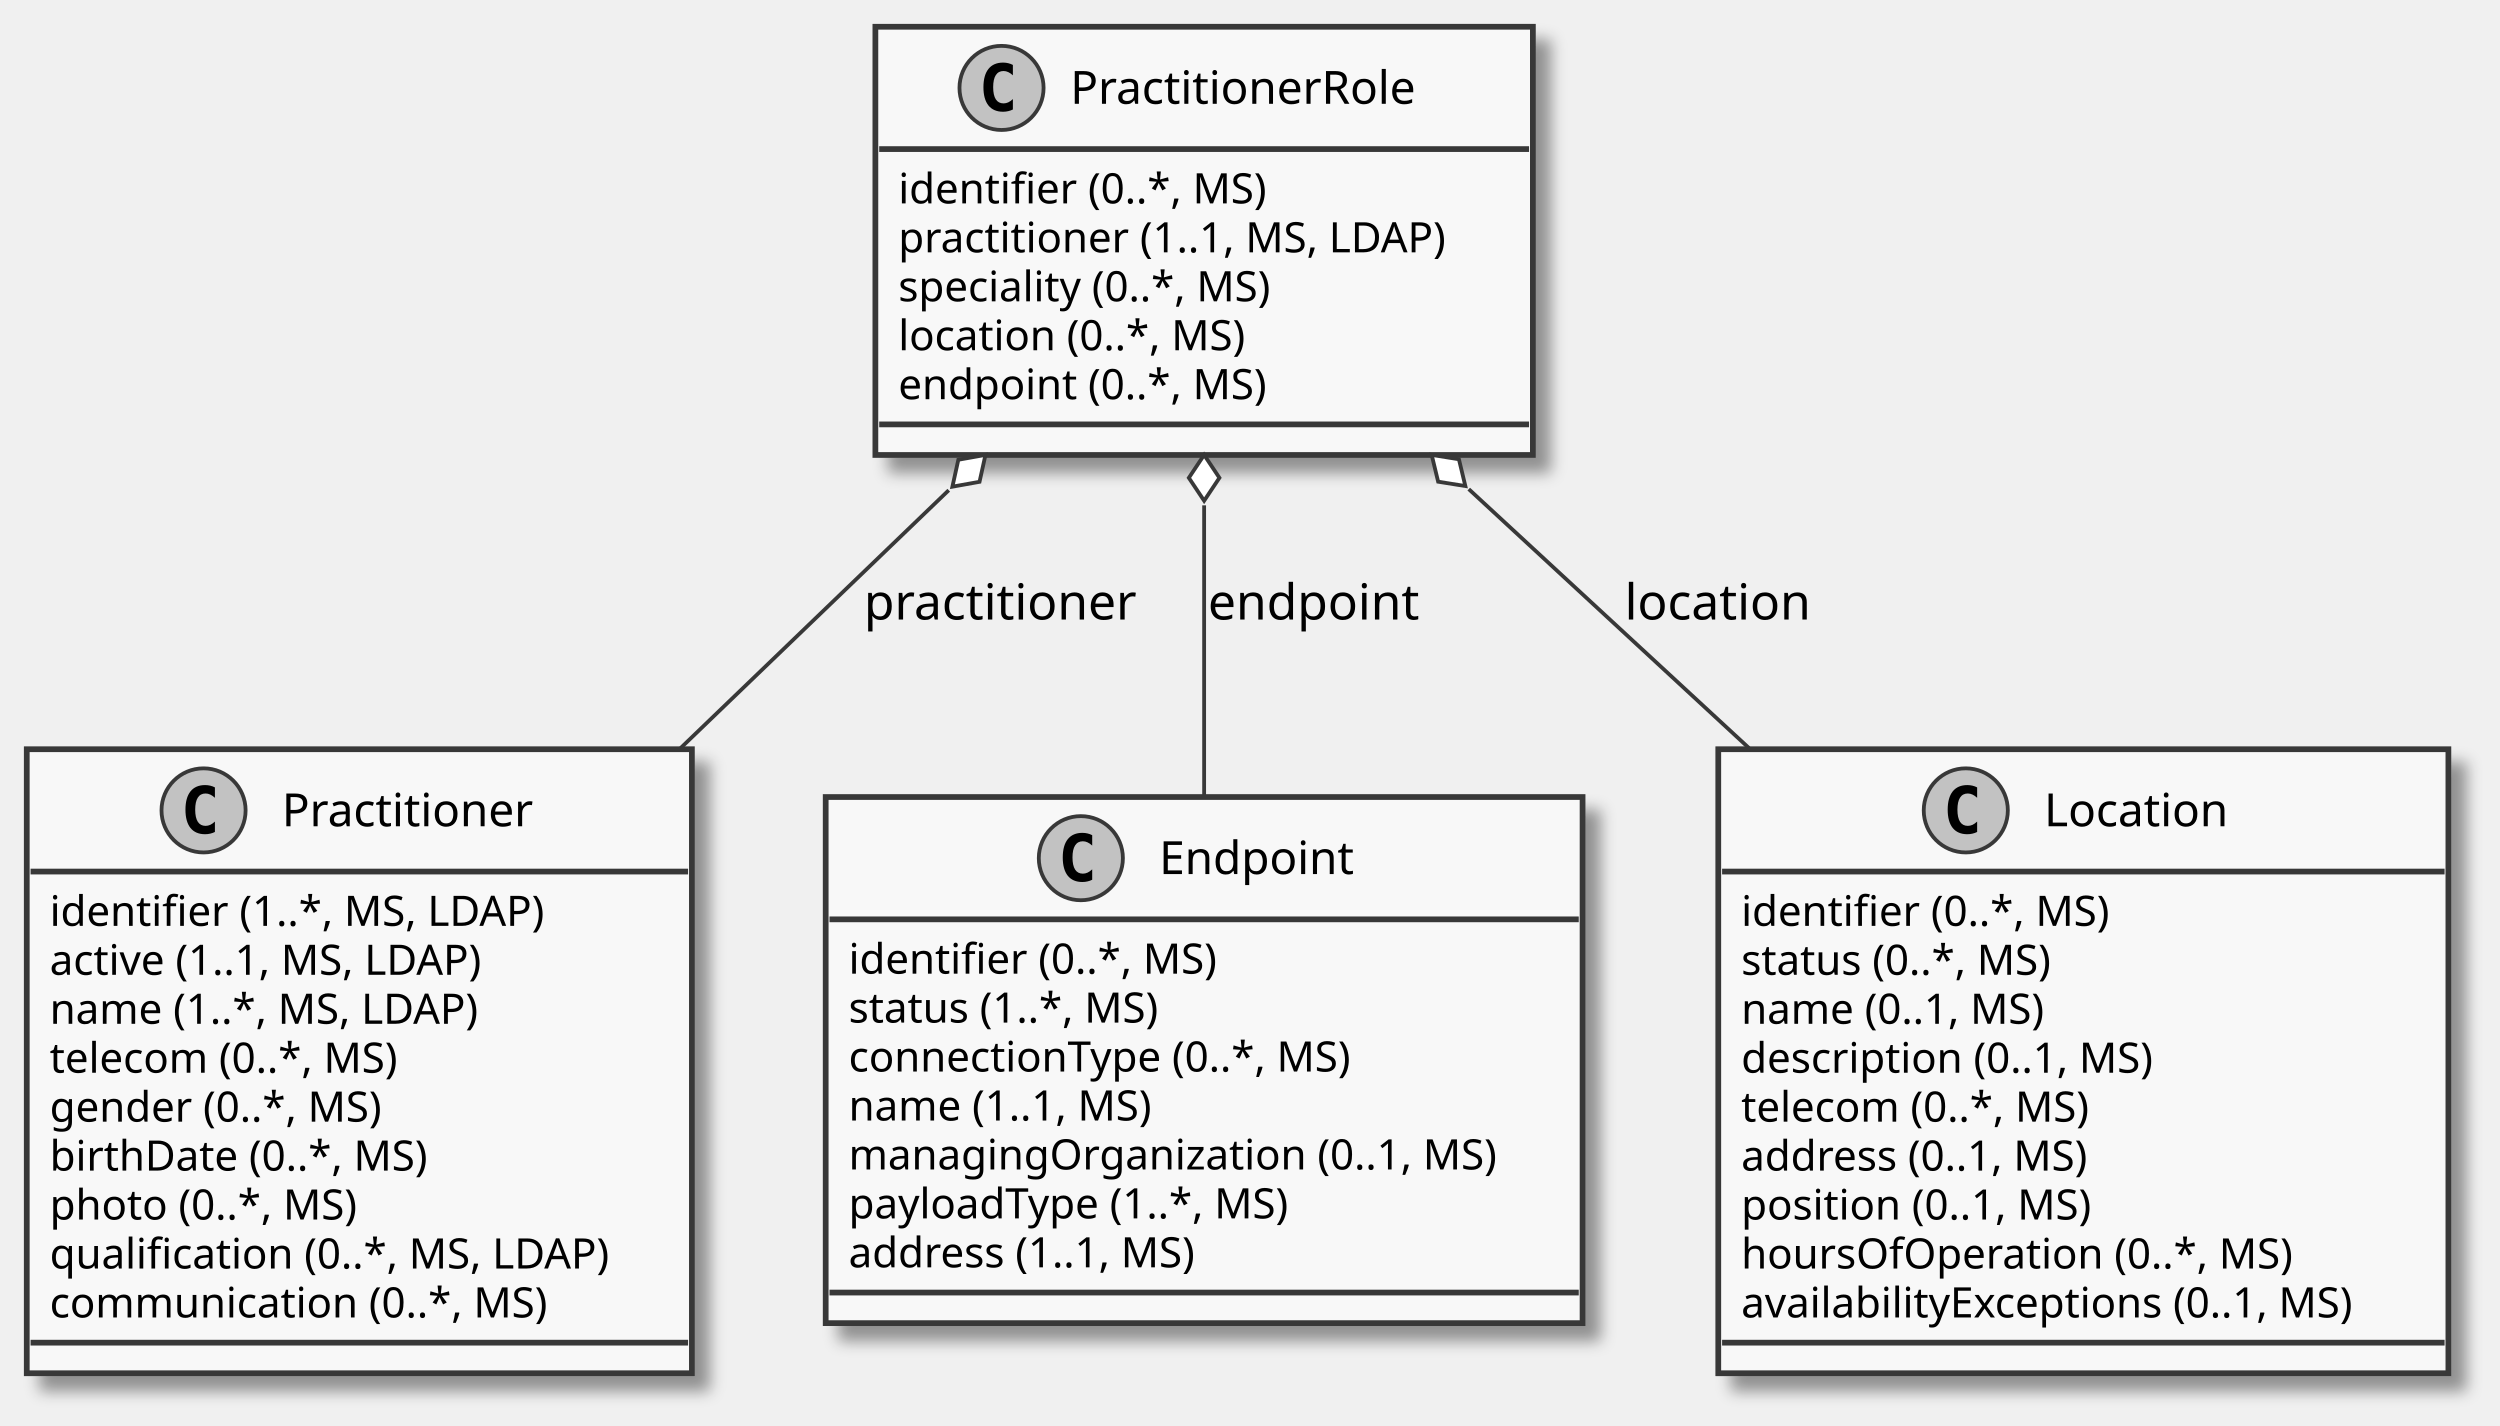
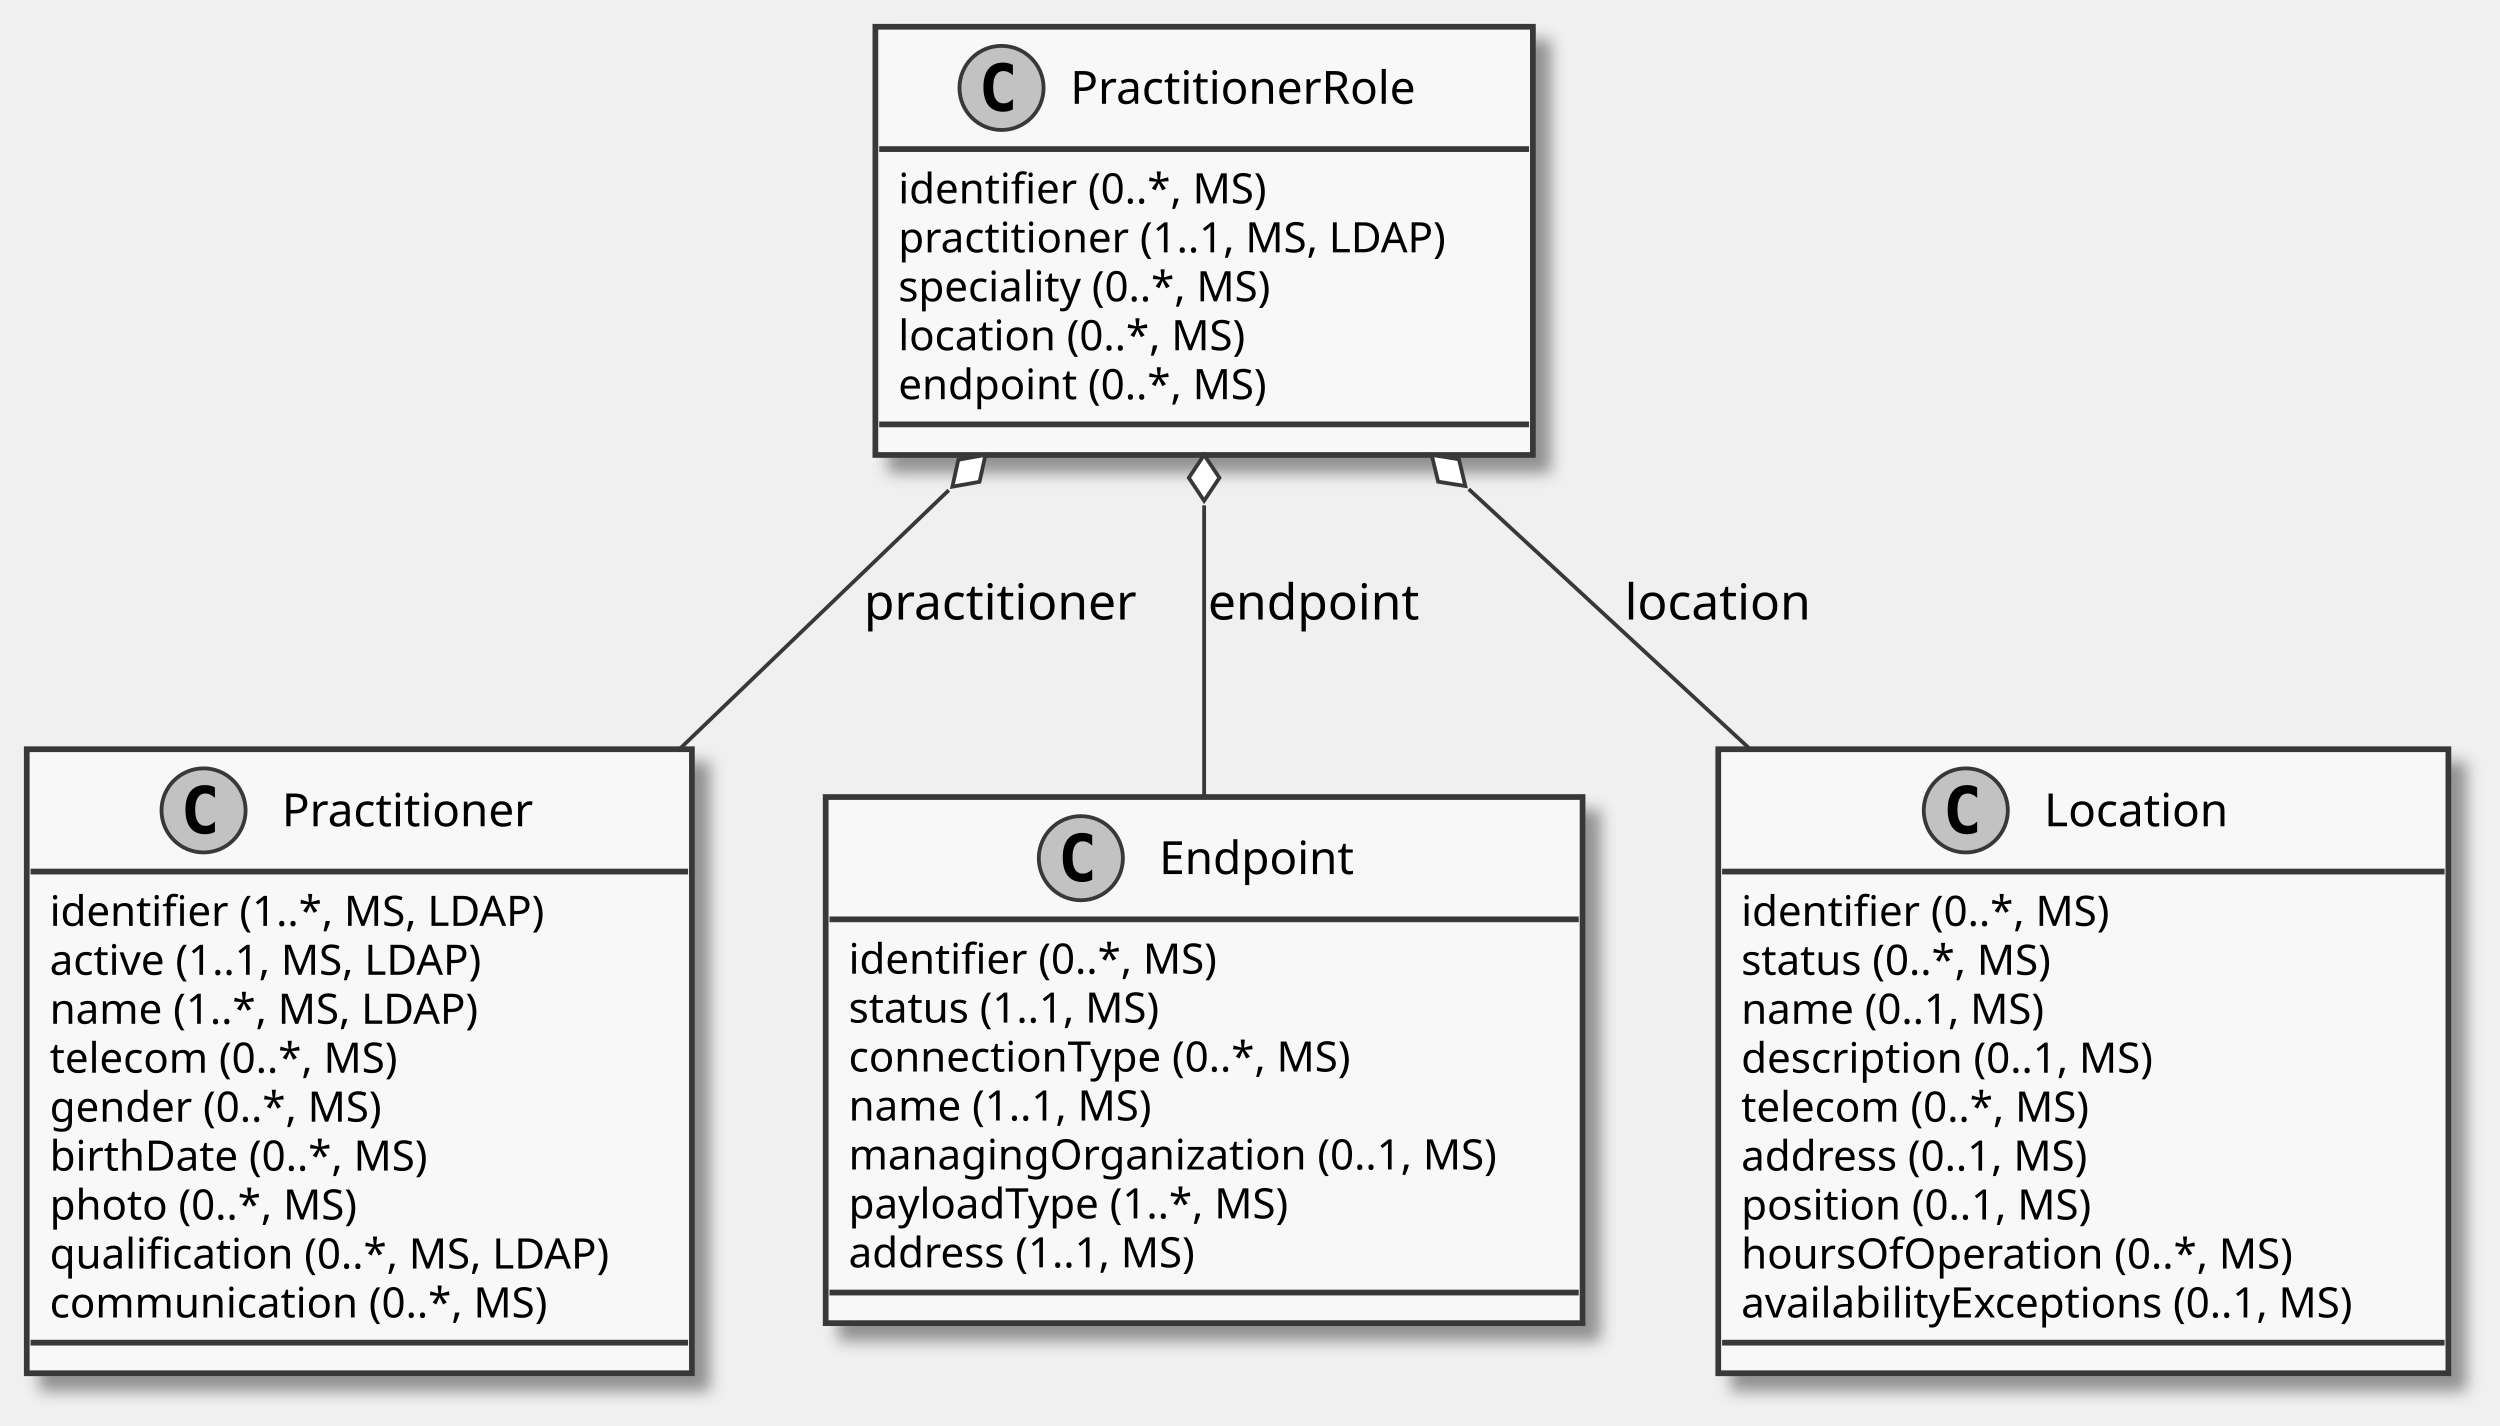
<svg xmlns="http://www.w3.org/2000/svg" contentScriptType="application/ecmascript" contentStyleType="text/css" height="373px" preserveAspectRatio="none" style="width:654px;height:373px;background:#FFFFFF;" version="1.1" viewBox="0 0 654 373" width="654px" zoomAndPan="magnify">
  <defs>
-     <filter height="300%" id="fr4grd7q16yw2" width="300%" x="-1" y="-1">
+     <filter height="300%" id="f18afpvtl7ohgp" width="300%" x="-1" y="-1">
      <feGaussianBlur result="blurOut" stdDeviation="2.0" />
      <feColorMatrix in="blurOut" result="blurOut2" type="matrix" values="0 0 0 0 0 0 0 0 0 0 0 0 0 0 0 0 0 0 .4 0" />
      <feOffset dx="4.0" dy="4.0" in="blurOut2" result="blurOut3" />
      <feBlend in="SourceGraphic" in2="blurOut3" mode="normal" />
    </filter>
  </defs>
  <g>
-     <rect codeLine="2" fill="#F8F8F8" filter="url(#fr4grd7q16yw2)" height="112.023" id="PractitionerRole" style="stroke:#383838;stroke-width:1.5;" width="172" x="229" y="7" />
+     <rect codeLine="2" fill="#F8F8F8" filter="url(#f18afpvtl7ohgp)" height="112.023" id="PractitionerRole" style="stroke:#383838;stroke-width:1.5;" width="172" x="229" y="7" />
    <ellipse cx="262" cy="23" fill="#C2C2C2" rx="11" ry="11" style="stroke:#383838;stroke-width:1.0;" />
    <path d="M264.969,28.641 Q264.391,28.938 263.75,29.078 Q263.109,29.234 262.406,29.234 Q259.906,29.234 258.578,27.594 Q257.266,25.938 257.266,22.812 Q257.266,19.688 258.578,18.031 Q259.906,16.375 262.406,16.375 Q263.109,16.375 263.75,16.531 Q264.406,16.688 264.969,16.984 L264.969,19.703 Q264.344,19.125 263.75,18.859 Q263.156,18.578 262.531,18.578 Q261.188,18.578 260.5,19.656 Q259.812,20.719 259.812,22.812 Q259.812,24.906 260.5,25.984 Q261.188,27.047 262.531,27.047 Q263.156,27.047 263.75,26.781 Q264.344,26.5 264.969,25.922 L264.969,28.641 Z " fill="#000000" />
    <text fill="#000000" font-family="sans-serif" font-size="12" lengthAdjust="spacing" textLength="100" x="280" y="27.154">PractitionerRole</text>
    <line style="stroke:#383838;stroke-width:1.5;" x1="230" x2="400" y1="39" y2="39" />
    <text fill="#000000" font-family="sans-serif" font-size="11" lengthAdjust="spacing" textLength="108" x="235" y="53.21">identifier (0..*, MS)</text>
    <text fill="#000000" font-family="sans-serif" font-size="11" lengthAdjust="spacing" textLength="160" x="235" y="66.015">practitioner (1..1, MS, LDAP)</text>
    <text fill="#000000" font-family="sans-serif" font-size="11" lengthAdjust="spacing" textLength="111" x="235" y="78.82">speciality (0..*, MS)</text>
    <text fill="#000000" font-family="sans-serif" font-size="11" lengthAdjust="spacing" textLength="102" x="235" y="91.624">location (0..*, MS)</text>
    <text fill="#000000" font-family="sans-serif" font-size="11" lengthAdjust="spacing" textLength="107" x="235" y="104.429">endpoint (0..*, MS)</text>
    <line style="stroke:#383838;stroke-width:1.5;" x1="230" x2="400" y1="111.023" y2="111.023" />
-     <rect codeLine="9" fill="#F8F8F8" filter="url(#fr4grd7q16yw2)" height="163.242" id="Practitioner" style="stroke:#383838;stroke-width:1.5;" width="174" x="7" y="196" />
+     <rect codeLine="9" fill="#F8F8F8" filter="url(#f18afpvtl7ohgp)" height="163.242" id="Practitioner" style="stroke:#383838;stroke-width:1.5;" width="174" x="7" y="196" />
    <ellipse cx="53.25" cy="212" fill="#C2C2C2" rx="11" ry="11" style="stroke:#383838;stroke-width:1.0;" />
    <path d="M56.219,217.641 Q55.641,217.938 55,218.078 Q54.359,218.234 53.656,218.234 Q51.156,218.234 49.828,216.594 Q48.516,214.938 48.516,211.812 Q48.516,208.688 49.828,207.031 Q51.156,205.375 53.656,205.375 Q54.359,205.375 55,205.531 Q55.656,205.688 56.219,205.984 L56.219,208.703 Q55.594,208.125 55,207.859 Q54.406,207.578 53.781,207.578 Q52.438,207.578 51.75,208.656 Q51.062,209.719 51.062,211.812 Q51.062,213.906 51.75,214.984 Q52.438,216.047 53.781,216.047 Q54.406,216.047 55,215.781 Q55.594,215.5 56.219,214.922 L56.219,217.641 Z " fill="#000000" />
    <text fill="#000000" font-family="sans-serif" font-size="12" lengthAdjust="spacing" textLength="73" x="73.75" y="216.154">Practitioner</text>
    <line style="stroke:#383838;stroke-width:1.5;" x1="8" x2="180" y1="228" y2="228" />
    <text fill="#000000" font-family="sans-serif" font-size="11" lengthAdjust="spacing" textLength="144" x="13" y="242.21">identifier (1..*, MS, LDAP)</text>
    <text fill="#000000" font-family="sans-serif" font-size="11" lengthAdjust="spacing" textLength="128" x="13" y="255.015">active (1..1, MS, LDAP)</text>
    <text fill="#000000" font-family="sans-serif" font-size="11" lengthAdjust="spacing" textLength="126" x="13" y="267.82">name (1..*, MS, LDAP)</text>
    <text fill="#000000" font-family="sans-serif" font-size="11" lengthAdjust="spacing" textLength="103" x="13" y="280.625">telecom (0..*, MS)</text>
    <text fill="#000000" font-family="sans-serif" font-size="11" lengthAdjust="spacing" textLength="98" x="13" y="293.429">gender (0..*, MS)</text>
    <text fill="#000000" font-family="sans-serif" font-size="11" lengthAdjust="spacing" textLength="110" x="13" y="306.234">birthDate (0..*, MS)</text>
    <text fill="#000000" font-family="sans-serif" font-size="11" lengthAdjust="spacing" textLength="90" x="13" y="319.039">photo (0..*, MS)</text>
    <text fill="#000000" font-family="sans-serif" font-size="11" lengthAdjust="spacing" textLength="162" x="13" y="331.843">qualification (0..*, MS, LDAP)</text>
    <text fill="#000000" font-family="sans-serif" font-size="11" lengthAdjust="spacing" textLength="144" x="13" y="344.648">communication (0..*, MS)</text>
    <line style="stroke:#383838;stroke-width:1.5;" x1="8" x2="180" y1="351.242" y2="351.242" />
-     <rect codeLine="20" fill="#F8F8F8" filter="url(#fr4grd7q16yw2)" height="137.633" id="Endpoint" style="stroke:#383838;stroke-width:1.5;" width="198" x="216" y="208.5" />
+     <rect codeLine="20" fill="#F8F8F8" filter="url(#f18afpvtl7ohgp)" height="137.633" id="Endpoint" style="stroke:#383838;stroke-width:1.5;" width="198" x="216" y="208.5" />
    <ellipse cx="282.75" cy="224.5" fill="#C2C2C2" rx="11" ry="11" style="stroke:#383838;stroke-width:1.0;" />
    <path d="M285.719,230.141 Q285.141,230.438 284.5,230.578 Q283.859,230.734 283.156,230.734 Q280.656,230.734 279.328,229.094 Q278.016,227.438 278.016,224.312 Q278.016,221.188 279.328,219.531 Q280.656,217.875 283.156,217.875 Q283.859,217.875 284.5,218.031 Q285.156,218.188 285.719,218.484 L285.719,221.203 Q285.094,220.625 284.5,220.359 Q283.906,220.078 283.281,220.078 Q281.938,220.078 281.25,221.156 Q280.562,222.219 280.562,224.312 Q280.562,226.406 281.25,227.484 Q281.938,228.547 283.281,228.547 Q283.906,228.547 284.5,228.281 Q285.094,228 285.719,227.422 L285.719,230.141 Z " fill="#000000" />
    <text fill="#000000" font-family="sans-serif" font-size="12" lengthAdjust="spacing" textLength="56" x="303.25" y="228.654">Endpoint</text>
    <line style="stroke:#383838;stroke-width:1.5;" x1="217" x2="413" y1="240.5" y2="240.5" />
    <text fill="#000000" font-family="sans-serif" font-size="11" lengthAdjust="spacing" textLength="108" x="222" y="254.71">identifier (0..*, MS)</text>
-     <text fill="#000000" font-family="sans-serif" font-size="11" lengthAdjust="spacing" textLength="94" x="222" y="267.515">status (1..*, MS)</text>
+     <text fill="#000000" font-family="sans-serif" font-size="11" lengthAdjust="spacing" textLength="95" x="222" y="267.515">status (1..1, MS)</text>
    <text fill="#000000" font-family="sans-serif" font-size="11" lengthAdjust="spacing" textLength="146" x="222" y="280.32">connectionType (0..*, MS)</text>
    <text fill="#000000" font-family="sans-serif" font-size="11" lengthAdjust="spacing" textLength="91" x="222" y="293.125">name (1..1, MS)</text>
    <text fill="#000000" font-family="sans-serif" font-size="11" lengthAdjust="spacing" textLength="186" x="222" y="305.929">managingOrganization (0..1, MS)</text>
    <text fill="#000000" font-family="sans-serif" font-size="11" lengthAdjust="spacing" textLength="129" x="222" y="318.734">payloadType (1..*, MS)</text>
    <text fill="#000000" font-family="sans-serif" font-size="11" lengthAdjust="spacing" textLength="106" x="222" y="331.539">address (1..1, MS)</text>
    <line style="stroke:#383838;stroke-width:1.5;" x1="217" x2="413" y1="338.133" y2="338.133" />
-     <rect codeLine="29" fill="#F8F8F8" filter="url(#fr4grd7q16yw2)" height="163.242" id="Location" style="stroke:#383838;stroke-width:1.5;" width="191" x="449.5" y="196" />
+     <rect codeLine="29" fill="#F8F8F8" filter="url(#f18afpvtl7ohgp)" height="163.242" id="Location" style="stroke:#383838;stroke-width:1.5;" width="191" x="449.5" y="196" />
    <ellipse cx="514.25" cy="212" fill="#C2C2C2" rx="11" ry="11" style="stroke:#383838;stroke-width:1.0;" />
    <path d="M517.219,217.641 Q516.641,217.938 516,218.078 Q515.359,218.234 514.656,218.234 Q512.156,218.234 510.828,216.594 Q509.516,214.938 509.516,211.812 Q509.516,208.688 510.828,207.031 Q512.156,205.375 514.656,205.375 Q515.359,205.375 516,205.531 Q516.656,205.688 517.219,205.984 L517.219,208.703 Q516.594,208.125 516,207.859 Q515.406,207.578 514.781,207.578 Q513.438,207.578 512.75,208.656 Q512.062,209.719 512.062,211.812 Q512.062,213.906 512.75,214.984 Q513.438,216.047 514.781,216.047 Q515.406,216.047 516,215.781 Q516.594,215.5 517.219,214.922 L517.219,217.641 Z " fill="#000000" />
    <text fill="#000000" font-family="sans-serif" font-size="12" lengthAdjust="spacing" textLength="53" x="534.75" y="216.154">Location</text>
    <line style="stroke:#383838;stroke-width:1.5;" x1="450.5" x2="639.5" y1="228" y2="228" />
    <text fill="#000000" font-family="sans-serif" font-size="11" lengthAdjust="spacing" textLength="108" x="455.5" y="242.21">identifier (0..*, MS)</text>
    <text fill="#000000" font-family="sans-serif" font-size="11" lengthAdjust="spacing" textLength="94" x="455.5" y="255.015">status (0..*, MS)</text>
    <text fill="#000000" font-family="sans-serif" font-size="11" lengthAdjust="spacing" textLength="91" x="455.5" y="267.82">name (0..1, MS)</text>
    <text fill="#000000" font-family="sans-serif" font-size="11" lengthAdjust="spacing" textLength="122" x="455.5" y="280.625">description (0..1, MS)</text>
    <text fill="#000000" font-family="sans-serif" font-size="11" lengthAdjust="spacing" textLength="103" x="455.5" y="293.429">telecom (0..*, MS)</text>
    <text fill="#000000" font-family="sans-serif" font-size="11" lengthAdjust="spacing" textLength="106" x="455.5" y="306.234">address (0..1, MS)</text>
    <text fill="#000000" font-family="sans-serif" font-size="11" lengthAdjust="spacing" textLength="104" x="455.5" y="319.039">position (0..1, MS)</text>
    <text fill="#000000" font-family="sans-serif" font-size="11" lengthAdjust="spacing" textLength="160" x="455.5" y="331.843">hoursOfOperation (0..*, MS)</text>
    <text fill="#000000" font-family="sans-serif" font-size="11" lengthAdjust="spacing" textLength="179" x="455.5" y="344.648">availabilityExceptions (0..1, MS)</text>
    <line style="stroke:#383838;stroke-width:1.5;" x1="450.5" x2="639.5" y1="351.242" y2="351.242" />
    <path codeLine="41" d="M248.19,128.24 C226.11,149.48 201.24,173.38 178.04,195.7 " fill="none" id="PractitionerRole-backto-Practitioner" style="stroke:#383838;stroke-width:1.0;" />
    <polygon fill="#FFFFFF" points="257.8,119,250.702,120.271,249.145,127.312,256.243,126.041,257.8,119" style="stroke:#383838;stroke-width:1.0;" />
    <text fill="#000000" font-family="sans-serif" font-size="13" lengthAdjust="spacing" textLength="73" x="226" y="162.067">practitioner</text>
    <path codeLine="42" d="M315,132.19 C315,156.58 315,184.05 315,208.43 " fill="none" id="PractitionerRole-backto-Endpoint" style="stroke:#383838;stroke-width:1.0;" />
    <polygon fill="#FFFFFF" points="315,119,311,125,315,131,319,125,315,119" style="stroke:#383838;stroke-width:1.0;" />
    <text fill="#000000" font-family="sans-serif" font-size="13" lengthAdjust="spacing" textLength="56" x="316" y="162.067">endpoint</text>
    <path codeLine="43" d="M384.22,127.95 C407.28,149.26 433.28,173.28 457.54,195.7 " fill="none" id="PractitionerRole-backto-Location" style="stroke:#383838;stroke-width:1.0;" />
    <polygon fill="#FFFFFF" points="374.53,119,376.218,126.011,383.339,127.149,381.651,120.138,374.53,119" style="stroke:#383838;stroke-width:1.0;" />
    <text fill="#000000" font-family="sans-serif" font-size="13" lengthAdjust="spacing" textLength="50" x="425" y="162.067">location</text>
  </g>
</svg>
